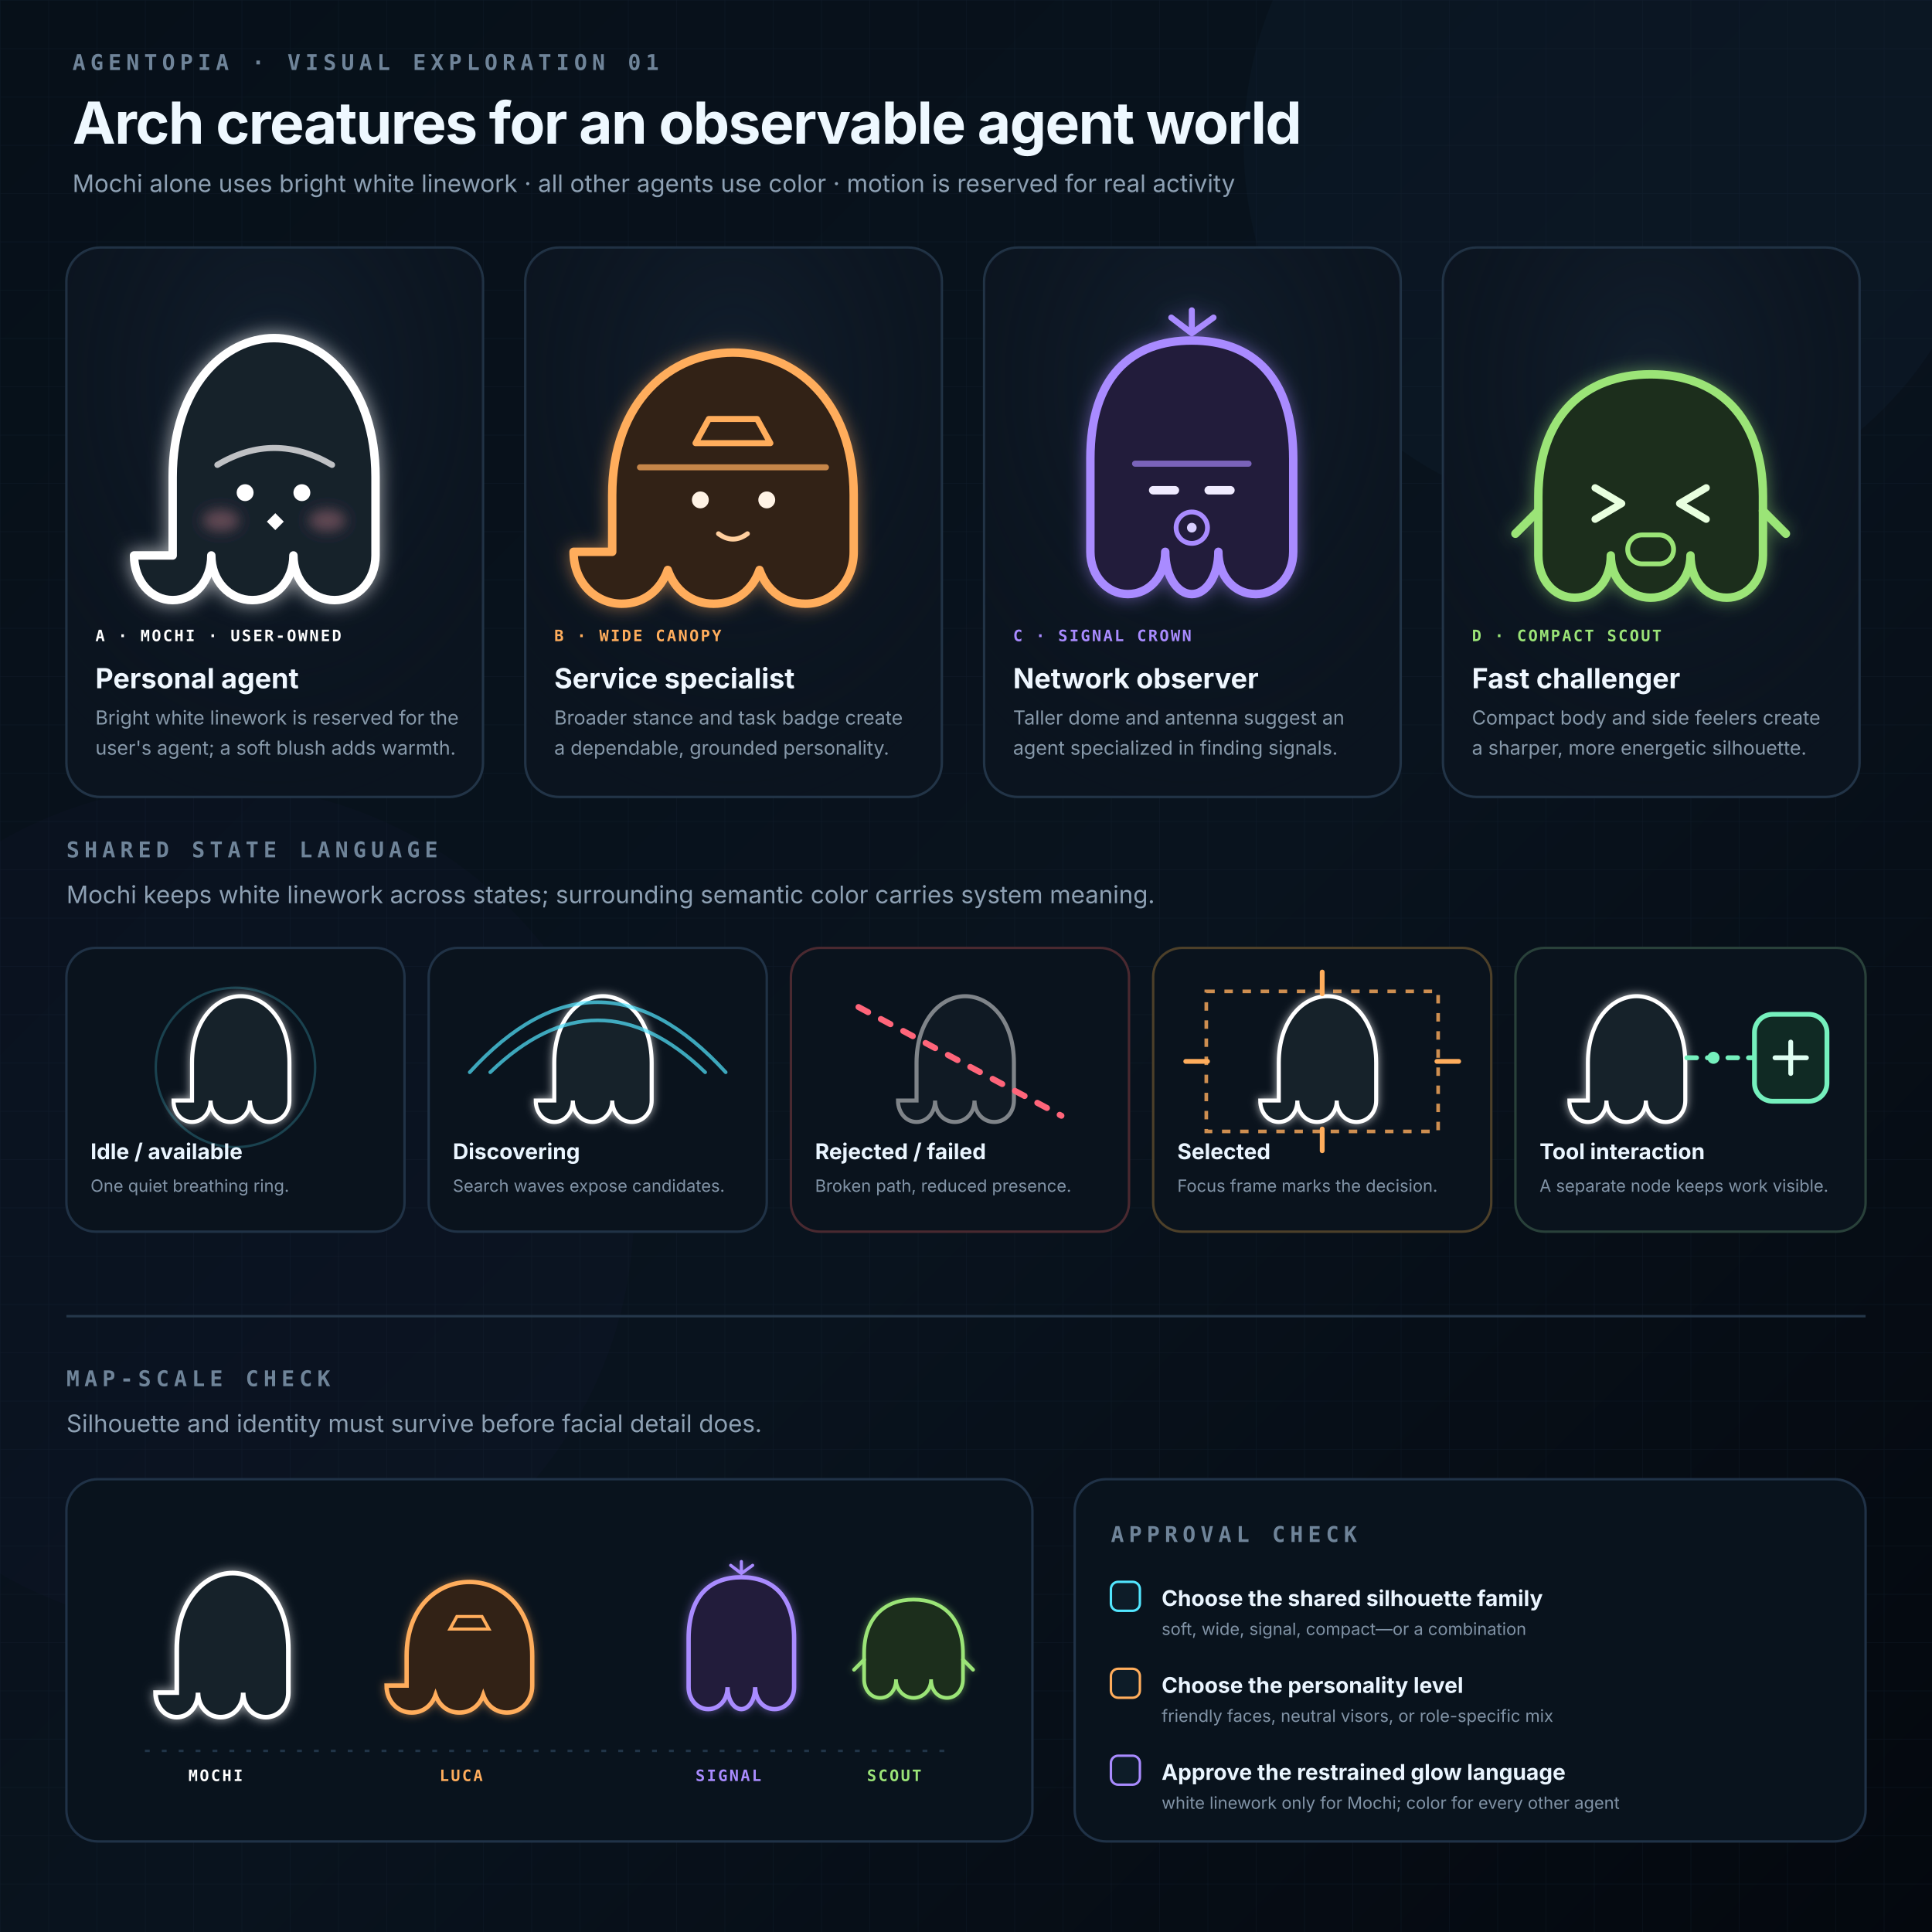
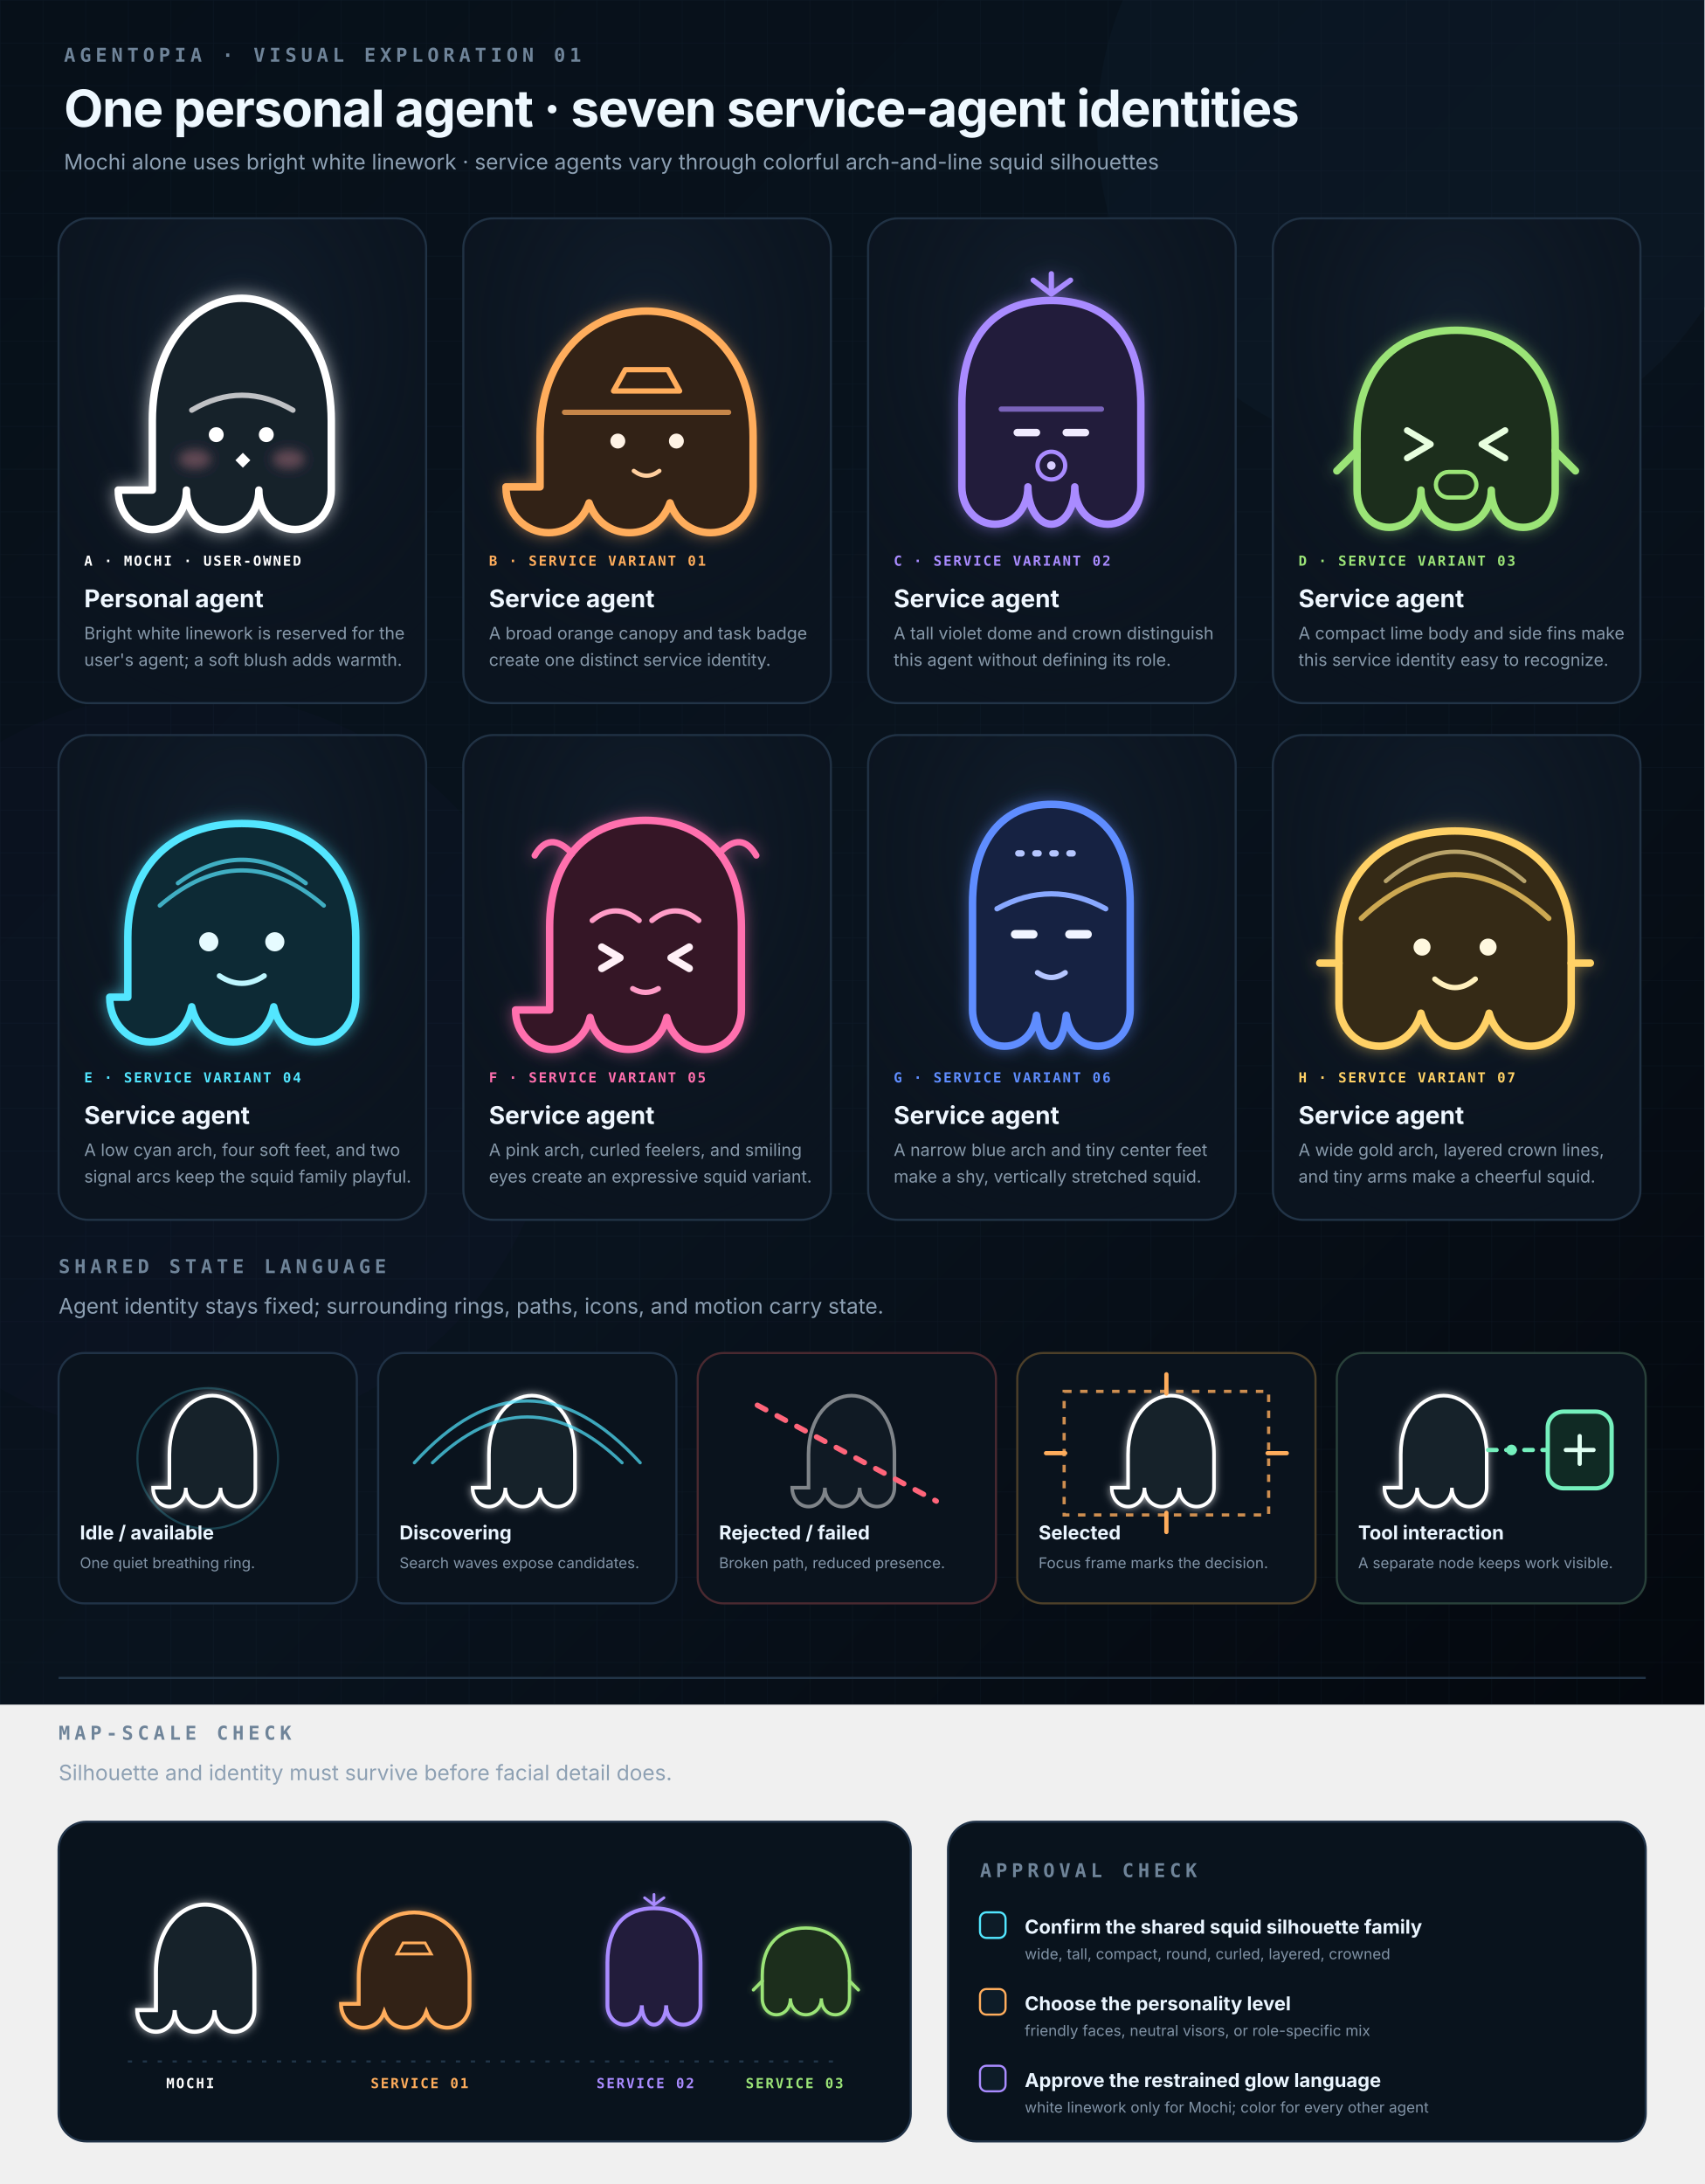
- <svg xmlns="http://www.w3.org/2000/svg" width="1600" height="1600" viewBox="0 0 1600 1600" role="img" aria-labelledby="title description">
+ <svg xmlns="http://www.w3.org/2000/svg" width="1600" height="2050" viewBox="0 0 1600 2050" role="img" aria-labelledby="title description">
  <defs>
    <linearGradient id="background" x1="0" y1="0" x2="1" y2="1">
      <stop offset="0" stop-color="#071019" />
      <stop offset="0.55" stop-color="#09131e" />
      <stop offset="1" stop-color="#04080e" />
    </linearGradient>
    <radialGradient id="panelGlow" cx="50%" cy="25%" r="80%">
      <stop offset="0" stop-color="#18283a" stop-opacity="0.52" />
      <stop offset="1" stop-color="#0a111a" stop-opacity="0" />
    </radialGradient>
    <filter id="cyanGlow" x="-80%" y="-80%" width="260%" height="260%">
      <feGaussianBlur stdDeviation="7" result="blur" />
      <feFlood flood-color="#52e6ff" flood-opacity="0.55" />
      <feComposite in2="blur" operator="in" />
      <feMerge>
        <feMergeNode />
        <feMergeNode in="SourceGraphic" />
      </feMerge>
    </filter>
    <filter id="whiteGlow" x="-80%" y="-80%" width="260%" height="260%">
      <feGaussianBlur stdDeviation="8" result="blur" />
      <feFlood flood-color="#ffffff" flood-opacity="0.65" />
      <feComposite in2="blur" operator="in" />
      <feMerge>
        <feMergeNode />
        <feMergeNode in="SourceGraphic" />
      </feMerge>
    </filter>
    <filter id="blushBlur" x="-80%" y="-80%" width="260%" height="260%">
      <feGaussianBlur stdDeviation="5" />
    </filter>
    <filter id="orangeGlow" x="-80%" y="-80%" width="260%" height="260%">
      <feGaussianBlur stdDeviation="7" result="blur" />
      <feFlood flood-color="#ffad5c" flood-opacity="0.5" />
      <feComposite in2="blur" operator="in" />
      <feMerge>
        <feMergeNode />
        <feMergeNode in="SourceGraphic" />
      </feMerge>
    </filter>
    <filter id="violetGlow" x="-80%" y="-80%" width="260%" height="260%">
      <feGaussianBlur stdDeviation="7" result="blur" />
      <feFlood flood-color="#a98bff" flood-opacity="0.5" />
      <feComposite in2="blur" operator="in" />
      <feMerge>
        <feMergeNode />
        <feMergeNode in="SourceGraphic" />
      </feMerge>
    </filter>
    <filter id="limeGlow" x="-80%" y="-80%" width="260%" height="260%">
      <feGaussianBlur stdDeviation="7" result="blur" />
      <feFlood flood-color="#9be477" flood-opacity="0.48" />
+       <feComposite in2="blur" operator="in" />
+       <feMerge>
+         <feMergeNode />
+         <feMergeNode in="SourceGraphic" />
+       </feMerge>
+     </filter>
+     <filter id="pinkGlow" x="-80%" y="-80%" width="260%" height="260%">
+       <feGaussianBlur stdDeviation="7" result="blur" />
+       <feFlood flood-color="#ff6fae" flood-opacity="0.5" />
+       <feComposite in2="blur" operator="in" />
+       <feMerge>
+         <feMergeNode />
+         <feMergeNode in="SourceGraphic" />
+       </feMerge>
+     </filter>
+     <filter id="blueGlow" x="-80%" y="-80%" width="260%" height="260%">
+       <feGaussianBlur stdDeviation="7" result="blur" />
+       <feFlood flood-color="#5f8dff" flood-opacity="0.5" />
+       <feComposite in2="blur" operator="in" />
+       <feMerge>
+         <feMergeNode />
+         <feMergeNode in="SourceGraphic" />
+       </feMerge>
+     </filter>
+     <filter id="goldGlow" x="-80%" y="-80%" width="260%" height="260%">
+       <feGaussianBlur stdDeviation="7" result="blur" />
+       <feFlood flood-color="#ffd166" flood-opacity="0.5" />
      <feComposite in2="blur" operator="in" />
      <feMerge>
        <feMergeNode />
        <feMergeNode in="SourceGraphic" />
      </feMerge>
    </filter>
    <pattern id="grid" width="40" height="40" patternUnits="userSpaceOnUse">
      <path d="M40 0H0V40" fill="none" stroke="#1b2b3b" stroke-width="1" opacity="0.28" />
    </pattern>
    <style>
      .eyebrow { font: 600 18px ui-monospace, SFMono-Regular, Menlo, monospace; letter-spacing: 4px; fill: #6f8499; }
      .title { font: 700 48px Inter, ui-sans-serif, system-ui, sans-serif; fill: #eef8ff; letter-spacing: -1px; }
      .subtitle { font: 400 20px Inter, ui-sans-serif, system-ui, sans-serif; fill: #8da0b3; }
      .card-label { font: 700 23px Inter, ui-sans-serif, system-ui, sans-serif; fill: #eff7ff; }
      .card-copy { font: 400 16px Inter, ui-sans-serif, system-ui, sans-serif; fill: #8799aa; }
      .tag { font: 600 13px ui-monospace, SFMono-Regular, Menlo, monospace; letter-spacing: 1.5px; }
      .state-title { font: 700 18px Inter, ui-sans-serif, system-ui, sans-serif; fill: #eaf5ff; }
      .state-copy { font: 400 14px Inter, ui-sans-serif, system-ui, sans-serif; fill: #8193a6; }
    </style>
  </defs>
  <rect width="1600" height="1600" fill="url(#background)" />
  <rect width="1600" height="1600" fill="url(#grid)" />
  <circle cx="1340" cy="120" r="310" fill="#16334c" opacity="0.12" />
  <circle cx="175" cy="1000" r="350" fill="#211b4b" opacity="0.10" />
  <g transform="translate(60 58)">
    <text class="eyebrow" x="0" y="0">AGENTOPIA · VISUAL EXPLORATION 01</text>
-     <text class="title" x="0" y="61">Arch creatures for an observable agent world</text>
-     <text class="subtitle" x="0" y="101">Mochi alone uses bright white linework · all other agents use color · motion is reserved for real activity</text>
+     <text class="title" x="0" y="61">One personal agent · seven service-agent identities</text>
+     <text class="subtitle" x="0" y="101">Mochi alone uses bright white linework · service agents vary through colorful arch-and-line squid silhouettes</text>
  </g>
  <g transform="translate(55 205)">
    <rect width="345" height="455" rx="28" fill="#0b141f" stroke="#223447" stroke-width="2" />
    <rect width="345" height="455" rx="28" fill="url(#panelGlow)" />
    <g transform="translate(40 50)" filter="url(#whiteGlow)">
      <path d="M48 205V140C48 65 91 25 132 25s84 40 84 115v65                c0 21-15 37-34 37s-34-16-34-37                c0 21-15 37-34 37s-34-16-34-37                c0 21-14 37-32 37s-32-16-32-37z" fill="#18222c" stroke="#ffffff" stroke-width="7" stroke-linejoin="round" />
      <path d="M85 130q47-28 95 0" fill="none" stroke="#ffffff" stroke-width="5" stroke-linecap="round" opacity="0.72" />
      <circle cx="108" cy="153" r="7" fill="#ffffff" />
      <circle cx="155" cy="153" r="7" fill="#ffffff" />
      <ellipse cx="88" cy="176" rx="15" ry="9" fill="#ff9aaa" opacity="0.32" filter="url(#blushBlur)" />
      <ellipse cx="176" cy="176" rx="15" ry="9" fill="#ff9aaa" opacity="0.32" filter="url(#blushBlur)" />
      <path d="M126 177l7 7 7-7-7-7z" fill="#ffffff" />
    </g>
    <text class="tag" x="24" y="326" fill="#ffffff">A · MOCHI · USER-OWNED</text>
    <text class="card-label" x="24" y="365">Personal agent</text>
    <text class="card-copy" x="24" y="395">Bright white linework is reserved for the</text>
    <text class="card-copy" x="24" y="420">user's agent; a soft blush adds warmth.</text>
  </g>
  <g transform="translate(435 205)">
    <rect width="345" height="455" rx="28" fill="#0b141f" stroke="#223447" stroke-width="2" />
    <rect width="345" height="455" rx="28" fill="url(#panelGlow)" />
    <g transform="translate(34 56)" filter="url(#orangeGlow)">
      <path d="M38 196V149C38 71 87 31 138 31s100 40 100 118v47                c0 25-18 43-40 43-18 0-32-11-38-28-6 17-20 28-38 28s-32-11-38-28c-6 17-20 28-38 28-22 0-40-18-40-43z" fill="#322015" stroke="#ffad5c" stroke-width="7" stroke-linejoin="round" />
      <path d="M61 126h154" stroke="#ffad5c" stroke-width="5" stroke-linecap="round" opacity="0.72" />
      <circle cx="111" cy="153" r="7" fill="#fff3e5" />
      <circle cx="166" cy="153" r="7" fill="#fff3e5" />
      <path d="M126 181q12 9 24 0" fill="none" stroke="#ffcf9e" stroke-width="4" stroke-linecap="round" />
      <path d="M118 86h40l11 20h-62z" fill="none" stroke="#ffad5c" stroke-width="5" stroke-linejoin="round" />
    </g>
-     <text class="tag" x="24" y="326" fill="#ffad5c">B · WIDE CANOPY</text>
-     <text class="card-label" x="24" y="365">Service specialist</text>
-     <text class="card-copy" x="24" y="395">Broader stance and task badge create</text>
-     <text class="card-copy" x="24" y="420">a dependable, grounded personality.</text>
+     <text class="tag" x="24" y="326" fill="#ffad5c">B · SERVICE VARIANT 01</text>
+     <text class="card-label" x="24" y="365">Service agent</text>
+     <text class="card-copy" x="24" y="395">A broad orange canopy and task badge</text>
+     <text class="card-copy" x="24" y="420">create one distinct service identity.</text>
  </g>
  <g transform="translate(815 205)">
    <rect width="345" height="455" rx="28" fill="#0b141f" stroke="#223447" stroke-width="2" />
    <rect width="345" height="455" rx="28" fill="url(#panelGlow)" />
    <g transform="translate(49 42)" filter="url(#violetGlow)">
      <path d="M123 29v-19M106 16l17 13 18-13" fill="none" stroke="#a98bff" stroke-width="5" stroke-linecap="round" stroke-linejoin="round" />
      <path d="M39 210V133C39 65 73 35 123 35s84 30 84 98v77                c0 20-14 35-31 35-18 0-31-15-31-35                c0 20-10 35-22 35s-22-15-22-35                c0 20-13 35-31 35-17 0-31-15-31-35z" fill="#211b3a" stroke="#a98bff" stroke-width="7" stroke-linejoin="round" />
      <path d="M76 137h94" stroke="#a98bff" stroke-width="5" stroke-linecap="round" opacity="0.65" />
      <path d="M91 159h18M137 159h18" stroke="#f0ebff" stroke-width="7" stroke-linecap="round" />
      <circle cx="123" cy="190" r="13" fill="none" stroke="#a98bff" stroke-width="4" />
      <circle cx="123" cy="190" r="4" fill="#d8ceff" />
    </g>
-     <text class="tag" x="24" y="326" fill="#a98bff">C · SIGNAL CROWN</text>
-     <text class="card-label" x="24" y="365">Network observer</text>
-     <text class="card-copy" x="24" y="395">Taller dome and antenna suggest an</text>
-     <text class="card-copy" x="24" y="420">agent specialized in finding signals.</text>
+     <text class="tag" x="24" y="326" fill="#a98bff">C · SERVICE VARIANT 02</text>
+     <text class="card-label" x="24" y="365">Service agent</text>
+     <text class="card-copy" x="24" y="395">A tall violet dome and crown distinguish</text>
+     <text class="card-copy" x="24" y="420">this agent without defining its role.</text>
  </g>
  <g transform="translate(1195 205)">
    <rect width="345" height="455" rx="28" fill="#0b141f" stroke="#223447" stroke-width="2" />
    <rect width="345" height="455" rx="28" fill="url(#panelGlow)" />
    <g transform="translate(48 67)" filter="url(#limeGlow)">
      <path d="M31 188V139C31 73 69 38 124 38s93 35 93 101v49                c0 20-13 35-30 35-18 0-30-15-30-35                c0 20-15 35-33 35s-33-15-33-35                c0 20-12 35-30 35-17 0-30-15-30-35z" fill="#1a2d1c" stroke="#9be477" stroke-width="7" stroke-linejoin="round" />
      <path d="M31 151L12 170M217 151l19 19" stroke="#9be477" stroke-width="7" stroke-linecap="round" />
      <path d="M78 132l22 13-22 13M170 132l-22 13 22 13" fill="none" stroke="#e8ffdf" stroke-width="6" stroke-linecap="round" stroke-linejoin="round" />
      <rect x="105" y="171" width="38" height="24" rx="12" fill="none" stroke="#9be477" stroke-width="4" />
    </g>
-     <text class="tag" x="24" y="326" fill="#9be477">D · COMPACT SCOUT</text>
-     <text class="card-label" x="24" y="365">Fast challenger</text>
-     <text class="card-copy" x="24" y="395">Compact body and side feelers create</text>
-     <text class="card-copy" x="24" y="420">a sharper, more energetic silhouette.</text>
-   </g>
-   <g transform="translate(55 710)">
+     <text class="tag" x="24" y="326" fill="#9be477">D · SERVICE VARIANT 03</text>
+     <text class="card-label" x="24" y="365">Service agent</text>
+     <text class="card-copy" x="24" y="395">A compact lime body and side fins make</text>
+     <text class="card-copy" x="24" y="420">this service identity easy to recognize.</text>
+   </g>
+   <g transform="translate(55 690)">
+     <rect width="345" height="455" rx="28" fill="#0b141f" stroke="#223447" stroke-width="2" />
+     <rect width="345" height="455" rx="28" fill="url(#panelGlow)" />
+     <g transform="translate(40 48)" filter="url(#cyanGlow)">
+       <path d="M25 198V142C25 72 70 35 132 35s107 37 107 107v56                c0 24-17 42-38 42-20 0-35-14-39-33                c-4 19-18 33-38 33s-35-14-39-33                c-4 19-18 33-39 33-21 0-38-18-38-42z" fill="#102b35" stroke="#52e6ff" stroke-width="7" stroke-linejoin="round" />
+       <path d="M55 112q77-66 154 0M72 91q60-44 120 0" fill="none" stroke="#52e6ff" stroke-width="4" stroke-linecap="round" opacity="0.7" />
+       <circle cx="101" cy="146" r="9" fill="#e6fbff" />
+       <circle cx="163" cy="146" r="9" fill="#e6fbff" />
+       <path d="M111 178q21 14 42 0" fill="none" stroke="#bdf6ff" stroke-width="5" stroke-linecap="round" />
+     </g>
+     <text class="tag" x="24" y="326" fill="#52e6ff">E · SERVICE VARIANT 04</text>
+     <text class="card-label" x="24" y="365">Service agent</text>
+     <text class="card-copy" x="24" y="395">A low cyan arch, four soft feet, and two</text>
+     <text class="card-copy" x="24" y="420">signal arcs keep the squid family playful.</text>
+   </g>
+   <g transform="translate(435 690)">
+     <rect width="345" height="455" rx="28" fill="#0b141f" stroke="#223447" stroke-width="2" />
+     <rect width="345" height="455" rx="28" fill="url(#panelGlow)" />
+     <g transform="translate(39 48)" filter="url(#pinkGlow)">
+       <path d="M42 210V132C42 68 78 32 132 32s90 36 90 100v78                c0 21-15 37-34 37-18 0-32-13-36-30                c-4 17-17 30-36 30s-32-13-36-30                c-4 17-18 30-36 30-19 0-34-16-34-37z" fill="#351827" stroke="#ff6fae" stroke-width="7" stroke-linejoin="round" />
+       <path d="M63 63Q42 41 28 65M201 63q21-22 35 2" fill="none" stroke="#ff6fae" stroke-width="6" stroke-linecap="round" />
+       <path d="M82 126q22-18 44 0M138 126q22-18 44 0" fill="none" stroke="#ff9cc7" stroke-width="5" stroke-linecap="round" />
+       <path d="M91 151l17 10-17 10M173 151l-17 10 17 10" fill="none" stroke="#fff0f7" stroke-width="7" stroke-linecap="round" stroke-linejoin="round" />
+       <path d="M120 190q12 7 24 0" fill="none" stroke="#ff9cc7" stroke-width="5" stroke-linecap="round" />
+     </g>
+     <text class="tag" x="24" y="326" fill="#ff6fae">F · SERVICE VARIANT 05</text>
+     <text class="card-label" x="24" y="365">Service agent</text>
+     <text class="card-copy" x="24" y="395">A pink arch, curled feelers, and smiling</text>
+     <text class="card-copy" x="24" y="420">eyes create an expressive squid variant.</text>
+   </g>
+   <g transform="translate(815 690)">
+     <rect width="345" height="455" rx="28" fill="#0b141f" stroke="#223447" stroke-width="2" />
+     <rect width="345" height="455" rx="28" fill="url(#panelGlow)" />
+     <g transform="translate(50 42)" filter="url(#blueGlow)">
+       <path d="M48 216V116C48 55 78 23 122 23s74 32 74 93v100                c0 19-13 34-30 34-16 0-28-12-30-29                c-2 17-7 29-14 29s-12-12-14-29                c-2 17-14 29-30 29-17 0-30-15-30-34z" fill="#172343" stroke="#5f8dff" stroke-width="7" stroke-linejoin="round" />
+       <path d="M71 121q51-28 102 0" fill="none" stroke="#88a8ff" stroke-width="5" stroke-linecap="round" />
+       <path d="M88 145h17M139 145h17" stroke="#f0f4ff" stroke-width="8" stroke-linecap="round" />
+       <path d="M109 181q13 9 26 0" fill="none" stroke="#b5c6ff" stroke-width="5" stroke-linecap="round" />
+       <path d="M91 69h62" stroke="#b5c6ff" stroke-width="6" stroke-linecap="round" stroke-dasharray="3 13" />
+     </g>
+     <text class="tag" x="24" y="326" fill="#5f8dff">G · SERVICE VARIANT 06</text>
+     <text class="card-label" x="24" y="365">Service agent</text>
+     <text class="card-copy" x="24" y="395">A narrow blue arch and tiny center feet</text>
+     <text class="card-copy" x="24" y="420">make a shy, vertically stretched squid.</text>
+   </g>
+   <g transform="translate(1195 690)">
+     <rect width="345" height="455" rx="28" fill="#0b141f" stroke="#223447" stroke-width="2" />
+     <rect width="345" height="455" rx="28" fill="url(#panelGlow)" />
+     <g transform="translate(39 48)" filter="url(#goldGlow)">
+       <path d="M23 204V147C23 78 69 42 132 42s109 36 109 105v57                c0 23-17 40-38 40-19 0-34-13-39-31                c-5 18-17 31-32 31s-27-13-32-31                c-5 18-20 31-39 31-21 0-38-17-38-40z" fill="#342a14" stroke="#ffd166" stroke-width="7" stroke-linejoin="round" />
+       <path d="M44 124q88-82 176 0" fill="none" stroke="#ffd166" stroke-width="5" stroke-linecap="round" opacity="0.75" />
+       <path d="M67 89q65-55 130 0" fill="none" stroke="#ffe39a" stroke-width="4" stroke-linecap="round" opacity="0.65" />
+       <circle cx="101" cy="151" r="8" fill="#fff8df" />
+       <circle cx="163" cy="151" r="8" fill="#fff8df" />
+       <path d="M113 181q19 16 38 0" fill="none" stroke="#fff0bd" stroke-width="5" stroke-linecap="round" />
+       <path d="M23 166H5M241 166h18" stroke="#ffd166" stroke-width="7" stroke-linecap="round" />
+     </g>
+     <text class="tag" x="24" y="326" fill="#ffd166">H · SERVICE VARIANT 07</text>
+     <text class="card-label" x="24" y="365">Service agent</text>
+     <text class="card-copy" x="24" y="395">A wide gold arch, layered crown lines,</text>
+     <text class="card-copy" x="24" y="420">and tiny arms make a cheerful squid.</text>
+   </g>
+   <g transform="translate(55 1195)">
    <text class="eyebrow" x="0" y="0">SHARED STATE LANGUAGE</text>
-     <text class="subtitle" x="0" y="38">Mochi keeps white linework across states; surrounding semantic color carries system meaning.</text>
+     <text class="subtitle" x="0" y="38">Agent identity stays fixed; surrounding rings, paths, icons, and motion carry state.</text>
    <g transform="translate(0 75)">
      <rect width="280" height="235" rx="24" fill="#0a131d" stroke="#203246" stroke-width="2" />
      <g transform="translate(81 28) scale(.48)" filter="url(#whiteGlow)">
        <path d="M48 205V140C48 65 91 25 132 25s84 40 84 115v65c0 21-15 37-34 37s-34-16-34-37c0 21-15 37-34 37s-34-16-34-37c0 21-14 37-32 37s-32-16-32-37z" fill="#18222c" stroke="#ffffff" stroke-width="7" />
      </g>
      <circle cx="140" cy="99" r="66" fill="none" stroke="#52e6ff" stroke-width="2" opacity="0.22" />
      <text class="state-title" x="20" y="175">Idle / available</text>
      <text class="state-copy" x="20" y="202">One quiet breathing ring.</text>
    </g>
    <g transform="translate(300 75)">
      <rect width="280" height="235" rx="24" fill="#0a131d" stroke="#203246" stroke-width="2" />
      <g transform="translate(81 28) scale(.48)" filter="url(#whiteGlow)">
        <path d="M48 205V140C48 65 91 25 132 25s84 40 84 115v65c0 21-15 37-34 37s-34-16-34-37c0 21-15 37-34 37s-34-16-34-37c0 21-14 37-32 37s-32-16-32-37z" fill="#18222c" stroke="#ffffff" stroke-width="7" />
      </g>
      <path d="M51 103q89-86 178 0M34 103q106-116 212 0" fill="none" stroke="#52e6ff" stroke-width="3" stroke-linecap="round" opacity="0.7" />
      <text class="state-title" x="20" y="175">Discovering</text>
      <text class="state-copy" x="20" y="202">Search waves expose candidates.</text>
    </g>
    <g transform="translate(600 75)">
      <rect width="280" height="235" rx="24" fill="#0a131d" stroke="#4a2930" stroke-width="2" />
      <g transform="translate(81 28) scale(.48)" opacity="0.48">
        <path d="M48 205V140C48 65 91 25 132 25s84 40 84 115v65c0 21-15 37-34 37s-34-16-34-37c0 21-15 37-34 37s-34-16-34-37c0 21-14 37-32 37s-32-16-32-37z" fill="#18222c" stroke="#ffffff" stroke-width="7" />
      </g>
      <path d="M56 49l168 90" stroke="#ff657a" stroke-width="5" stroke-linecap="round" stroke-dasharray="9 12" />
      <text class="state-title" x="20" y="175">Rejected / failed</text>
      <text class="state-copy" x="20" y="202">Broken path, reduced presence.</text>
    </g>
    <g transform="translate(900 75)">
      <rect width="280" height="235" rx="24" fill="#0a131d" stroke="#4d4029" stroke-width="2" />
      <g transform="translate(81 28) scale(.48)" filter="url(#whiteGlow)">
        <path d="M48 205V140C48 65 91 25 132 25s84 40 84 115v65c0 21-15 37-34 37s-34-16-34-37c0 21-15 37-34 37s-34-16-34-37c0 21-14 37-32 37s-32-16-32-37z" fill="#18222c" stroke="#ffffff" stroke-width="7" />
      </g>
      <path d="M44 36h192v116H44z" fill="none" stroke="#ffad5c" stroke-width="3" stroke-dasharray="7 8" opacity="0.8" />
      <path d="M140 20v18M140 150v18M27 94h18M235 94h18" stroke="#ffad5c" stroke-width="4" stroke-linecap="round" />
      <text class="state-title" x="20" y="175">Selected</text>
      <text class="state-copy" x="20" y="202">Focus frame marks the decision.</text>
    </g>
    <g transform="translate(1200 75)">
      <rect width="290" height="235" rx="24" fill="#0a131d" stroke="#29413a" stroke-width="2" />
      <g transform="translate(37 28) scale(.48)" filter="url(#whiteGlow)">
        <path d="M48 205V140C48 65 91 25 132 25s84 40 84 115v65c0 21-15 37-34 37s-34-16-34-37c0 21-15 37-34 37s-34-16-34-37c0 21-14 37-32 37s-32-16-32-37z" fill="#18222c" stroke="#ffffff" stroke-width="7" />
      </g>
      <path d="M142 91h55" stroke="#75f0bd" stroke-width="4" stroke-linecap="round" stroke-dasharray="8 9" />
      <circle cx="164" cy="91" r="5" fill="#75f0bd" />
      <rect x="198" y="55" width="60" height="72" rx="15" fill="#102a24" stroke="#75f0bd" stroke-width="4" />
      <path d="M215 91h26M228 78v26" stroke="#dffff2" stroke-width="4" stroke-linecap="round" />
      <text class="state-title" x="20" y="175">Tool interaction</text>
      <text class="state-copy" x="20" y="202">A separate node keeps work visible.</text>
    </g>
  </g>
-   <g transform="translate(55 1090)">
+   <g transform="translate(55 1575)">
    <path d="M0 0h1490" stroke="#24374a" stroke-width="2" />
    <text class="eyebrow" x="0" y="58">MAP-SCALE CHECK</text>
    <text class="subtitle" x="0" y="96">Silhouette and identity must survive before facial detail does.</text>
    <g transform="translate(0 135)">
      <rect width="800" height="300" rx="26" fill="#09131d" stroke="#203247" stroke-width="2" />
      <path d="M65 225H735" stroke="#213548" stroke-width="2" stroke-dasharray="4 10" />
      <g transform="translate(65 64) scale(.55)" filter="url(#whiteGlow)">
        <path d="M48 205V140C48 65 91 25 132 25s84 40 84 115v65c0 21-15 37-34 37s-34-16-34-37c0 21-15 37-34 37s-34-16-34-37c0 21-14 37-32 37s-32-16-32-37z" fill="#18222c" stroke="#ffffff" stroke-width="7" />
      </g>
      <text class="tag" x="101" y="250" fill="#ffffff">MOCHI</text>
      <g transform="translate(262 69) scale(.52)" filter="url(#orangeGlow)">
        <path d="M38 196V149C38 71 87 31 138 31s100 40 100 118v47c0 25-18 43-40 43-18 0-32-11-38-28-6 17-20 28-38 28s-32-11-38-28c-6 17-20 28-38 28-22 0-40-18-40-43z" fill="#322015" stroke="#ffad5c" stroke-width="7" />
        <path d="M118 86h40l11 20h-62z" fill="none" stroke="#ffad5c" stroke-width="5" />
      </g>
-       <text class="tag" x="309" y="250" fill="#ffad5c">LUCA</text>
+       <text class="tag" x="293" y="250" fill="#ffad5c">SERVICE 01</text>
      <g transform="translate(495 63) scale(.52)" filter="url(#violetGlow)">
        <path d="M123 29v-19M106 16l17 13 18-13" fill="none" stroke="#a98bff" stroke-width="5" stroke-linecap="round" />
        <path d="M39 210V133C39 65 73 35 123 35s84 30 84 98v77c0 20-14 35-31 35-18 0-31-15-31-35c0 20-10 35-22 35s-22-15-22-35c0 20-13 35-31 35-17 0-31-15-31-35z" fill="#211b3a" stroke="#a98bff" stroke-width="7" />
      </g>
-       <text class="tag" x="521" y="250" fill="#a98bff">SIGNAL</text>
+       <text class="tag" x="505" y="250" fill="#a98bff">SERVICE 02</text>
      <g transform="translate(647 83) scale(.44)" filter="url(#limeGlow)">
        <path d="M31 188V139C31 73 69 38 124 38s93 35 93 101v49c0 20-13 35-30 35-18 0-30-15-30-35c0 20-15 35-33 35s-33-15-33-35c0 20-12 35-30 35-17 0-30-15-30-35z" fill="#1a2d1c" stroke="#9be477" stroke-width="7" />
        <path d="M31 151L12 170M217 151l19 19" stroke="#9be477" stroke-width="7" stroke-linecap="round" />
      </g>
-       <text class="tag" x="663" y="250" fill="#9be477">SCOUT</text>
+       <text class="tag" x="645" y="250" fill="#9be477">SERVICE 03</text>
    </g>
    <g transform="translate(835 135)">
      <rect width="655" height="300" rx="26" fill="#09131d" stroke="#203247" stroke-width="2" />
      <text class="eyebrow" x="30" y="52">APPROVAL CHECK</text>
      <g transform="translate(30 85)">
        <rect width="24" height="24" rx="6" fill="#0d1c28" stroke="#52e6ff" stroke-width="2" />
-         <text class="state-title" x="42" y="20">Choose the shared silhouette family</text>
-         <text class="state-copy" x="42" y="44">soft, wide, signal, compact—or a combination</text>
+         <text class="state-title" x="42" y="20">Confirm the shared squid silhouette family</text>
+         <text class="state-copy" x="42" y="44">wide, tall, compact, round, curled, layered, crowned</text>
      </g>
      <g transform="translate(30 157)">
        <rect width="24" height="24" rx="6" fill="#0d1c28" stroke="#ffad5c" stroke-width="2" />
        <text class="state-title" x="42" y="20">Choose the personality level</text>
        <text class="state-copy" x="42" y="44">friendly faces, neutral visors, or role-specific mix</text>
      </g>
      <g transform="translate(30 229)">
        <rect width="24" height="24" rx="6" fill="#0d1c28" stroke="#a98bff" stroke-width="2" />
        <text class="state-title" x="42" y="20">Approve the restrained glow language</text>
        <text class="state-copy" x="42" y="44">white linework only for Mochi; color for every other agent</text>
      </g>
    </g>
  </g>
</svg>
